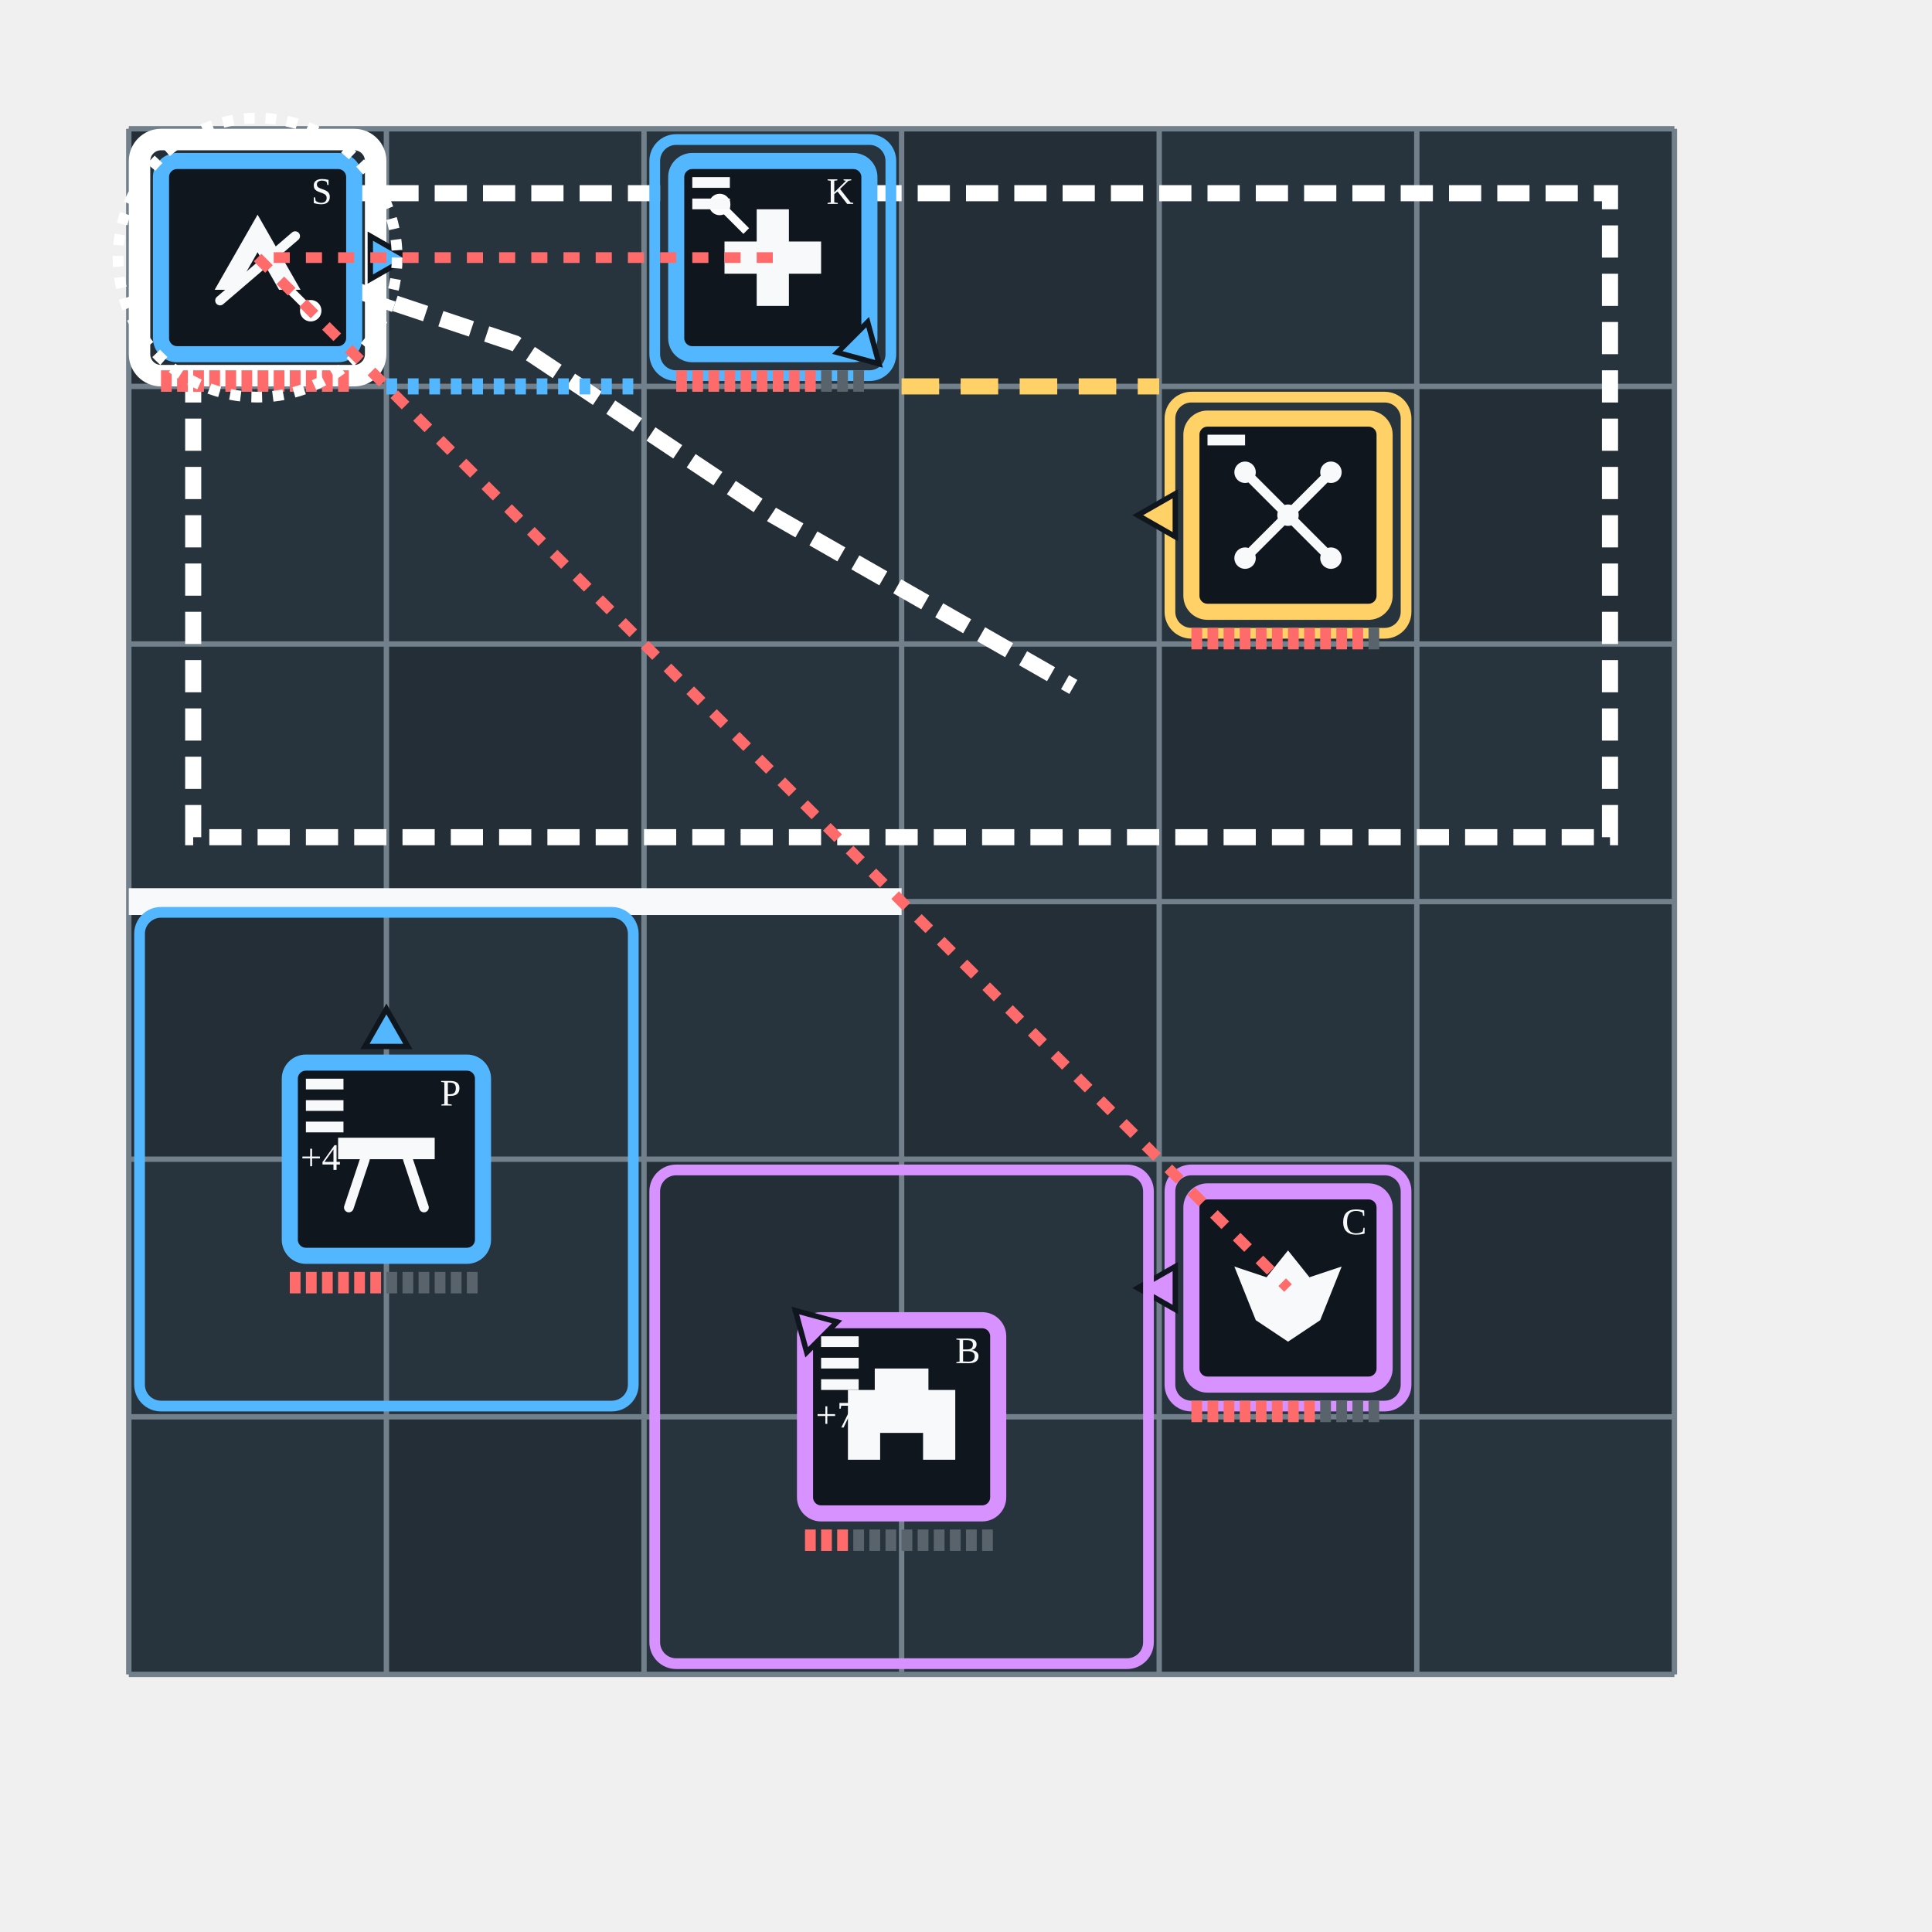
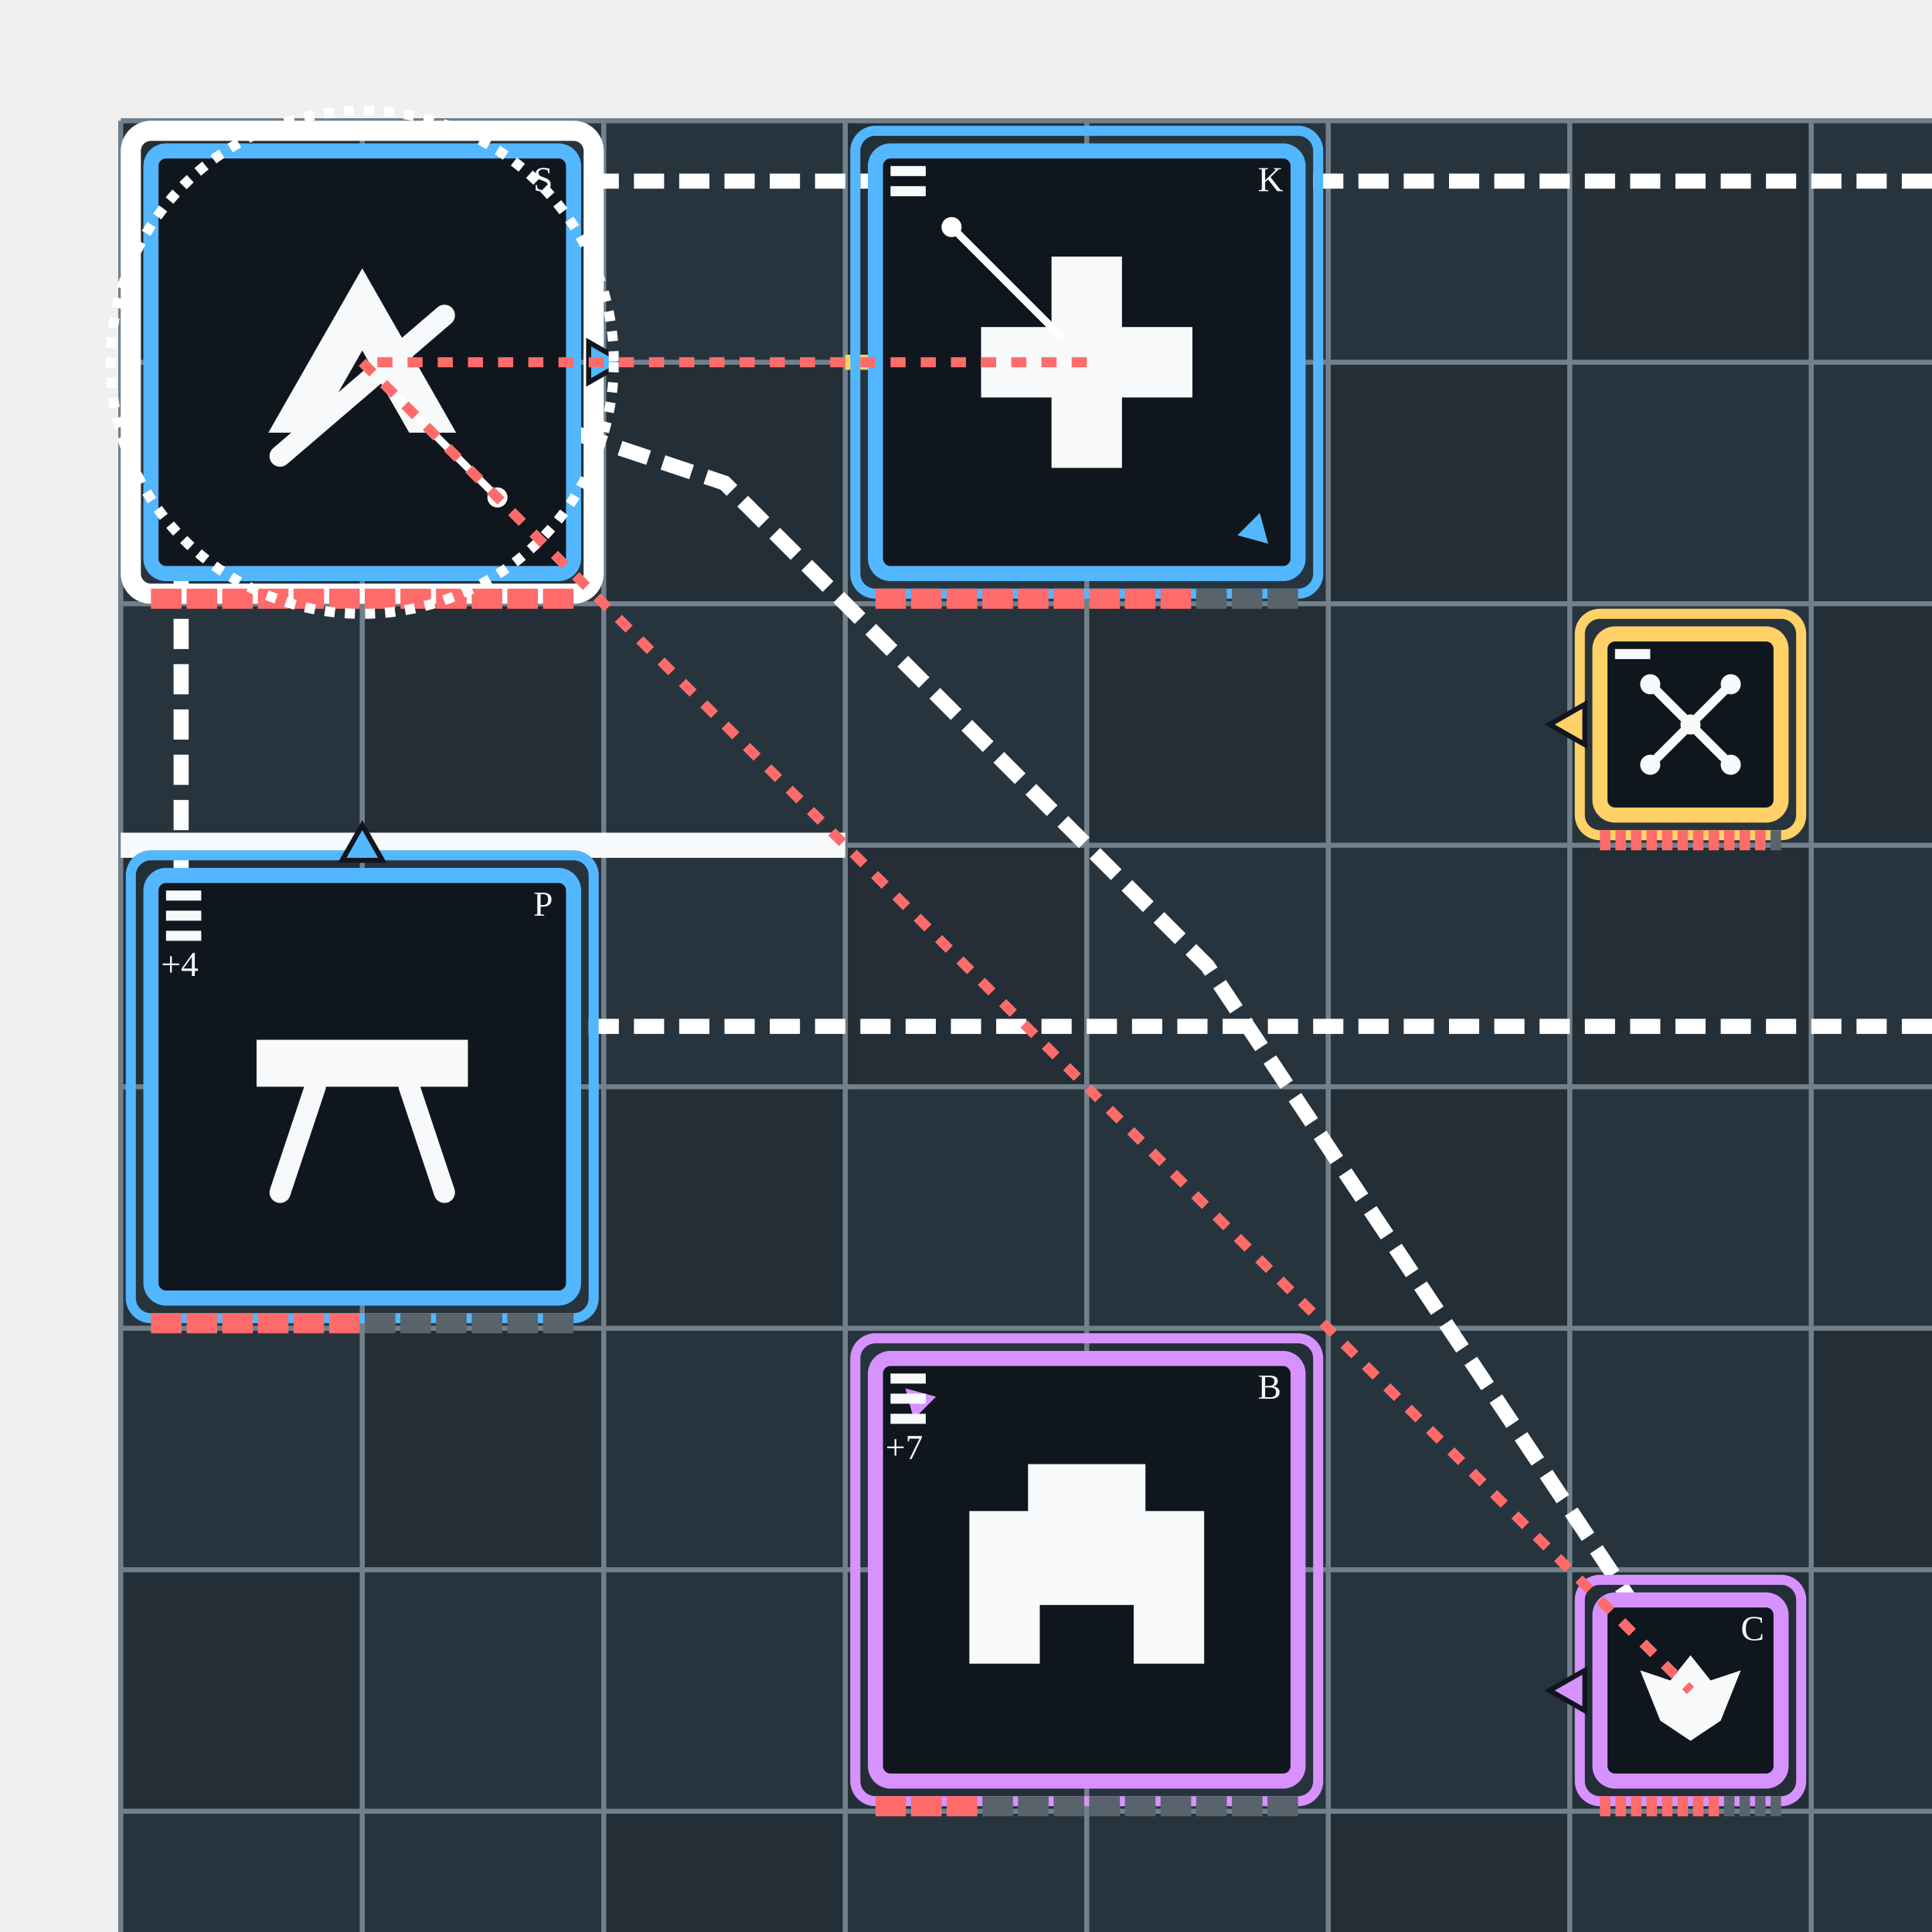
- <svg xmlns="http://www.w3.org/2000/svg" class="battlefield-svg" role="application" aria-label="Simulation sandbox battlefield at exact tick 24, 6 visible units; selected unit 1" viewBox="0 0 360 360" width="768" height="768" data-review-palette="accessible-default" style="background:#0b100f">
+ <svg xmlns="http://www.w3.org/2000/svg" class="battlefield-svg" role="application" aria-label="Simulation sandbox battlefield at exact tick 24, 6 visible units; selected unit 1" viewBox="0 0 384 384" width="768" height="768" data-review-palette="accessible-default" style="background:#0b100f">
  <g transform="translate(24 24) scale(1)">
-     <rect data-layer="terrain" x="0" y="0" width="288" height="288" fill="#28343d" />
+     <rect data-layer="terrain" x="0" y="0" width="384" height="384" fill="#28343d" />
    <rect data-terrain="rough" x="0" y="0" width="48" height="48" fill="#10161d" opacity="0.22" />
    <rect data-terrain="rough" x="144" y="0" width="48" height="48" fill="#10161d" opacity="0.22" />
+     <rect data-terrain="rough" x="288" y="0" width="48" height="48" fill="#10161d" opacity="0.22" />
    <rect data-terrain="rough" x="96" y="48" width="48" height="48" fill="#10161d" opacity="0.22" />
    <rect data-terrain="rough" x="240" y="48" width="48" height="48" fill="#10161d" opacity="0.22" />
    <rect data-terrain="rough" x="48" y="96" width="48" height="48" fill="#10161d" opacity="0.22" />
    <rect data-terrain="rough" x="192" y="96" width="48" height="48" fill="#10161d" opacity="0.22" />
+     <rect data-terrain="rough" x="336" y="96" width="48" height="48" fill="#10161d" opacity="0.22" />
    <rect data-terrain="rough" x="0" y="144" width="48" height="48" fill="#10161d" opacity="0.22" />
    <rect data-terrain="rough" x="144" y="144" width="48" height="48" fill="#10161d" opacity="0.22" />
+     <rect data-terrain="rough" x="288" y="144" width="48" height="48" fill="#10161d" opacity="0.22" />
    <rect data-terrain="rough" x="96" y="192" width="48" height="48" fill="#10161d" opacity="0.22" />
    <rect data-terrain="rough" x="240" y="192" width="48" height="48" fill="#10161d" opacity="0.22" />
    <rect data-terrain="rough" x="48" y="240" width="48" height="48" fill="#10161d" opacity="0.22" />
    <rect data-terrain="rough" x="192" y="240" width="48" height="48" fill="#10161d" opacity="0.22" />
+     <rect data-terrain="rough" x="336" y="240" width="48" height="48" fill="#10161d" opacity="0.22" />
+     <rect data-terrain="rough" x="0" y="288" width="48" height="48" fill="#10161d" opacity="0.22" />
+     <rect data-terrain="rough" x="144" y="288" width="48" height="48" fill="#10161d" opacity="0.22" />
+     <rect data-terrain="rough" x="288" y="288" width="48" height="48" fill="#10161d" opacity="0.22" />
+     <rect data-terrain="rough" x="96" y="336" width="48" height="48" fill="#10161d" opacity="0.22" />
+     <rect data-terrain="rough" x="240" y="336" width="48" height="48" fill="#10161d" opacity="0.22" />
    <g data-layer="grid">
-       <line x1="0" y1="0" x2="0" y2="288" stroke="#71808b" stroke-width="1" />
-       <line x1="48" y1="0" x2="48" y2="288" stroke="#71808b" stroke-width="1" />
-       <line x1="96" y1="0" x2="96" y2="288" stroke="#71808b" stroke-width="1" />
-       <line x1="144" y1="0" x2="144" y2="288" stroke="#71808b" stroke-width="1" />
-       <line x1="192" y1="0" x2="192" y2="288" stroke="#71808b" stroke-width="1" />
-       <line x1="240" y1="0" x2="240" y2="288" stroke="#71808b" stroke-width="1" />
-       <line x1="288" y1="0" x2="288" y2="288" stroke="#71808b" stroke-width="1" />
-       <line x1="0" y1="0" x2="288" y2="0" stroke="#71808b" stroke-width="1" />
-       <line x1="0" y1="48" x2="288" y2="48" stroke="#71808b" stroke-width="1" />
-       <line x1="0" y1="96" x2="288" y2="96" stroke="#71808b" stroke-width="1" />
-       <line x1="0" y1="144" x2="288" y2="144" stroke="#71808b" stroke-width="1" />
-       <line x1="0" y1="192" x2="288" y2="192" stroke="#71808b" stroke-width="1" />
-       <line x1="0" y1="240" x2="288" y2="240" stroke="#71808b" stroke-width="1" />
-       <line x1="0" y1="288" x2="288" y2="288" stroke="#71808b" stroke-width="1" />
+       <line x1="0" y1="0" x2="0" y2="384" stroke="#71808b" stroke-width="1" />
+       <line x1="48" y1="0" x2="48" y2="384" stroke="#71808b" stroke-width="1" />
+       <line x1="96" y1="0" x2="96" y2="384" stroke="#71808b" stroke-width="1" />
+       <line x1="144" y1="0" x2="144" y2="384" stroke="#71808b" stroke-width="1" />
+       <line x1="192" y1="0" x2="192" y2="384" stroke="#71808b" stroke-width="1" />
+       <line x1="240" y1="0" x2="240" y2="384" stroke="#71808b" stroke-width="1" />
+       <line x1="288" y1="0" x2="288" y2="384" stroke="#71808b" stroke-width="1" />
+       <line x1="336" y1="0" x2="336" y2="384" stroke="#71808b" stroke-width="1" />
+       <line x1="384" y1="0" x2="384" y2="384" stroke="#71808b" stroke-width="1" />
+       <line x1="0" y1="0" x2="384" y2="0" stroke="#71808b" stroke-width="1" />
+       <line x1="0" y1="48" x2="384" y2="48" stroke="#71808b" stroke-width="1" />
+       <line x1="0" y1="96" x2="384" y2="96" stroke="#71808b" stroke-width="1" />
+       <line x1="0" y1="144" x2="384" y2="144" stroke="#71808b" stroke-width="1" />
+       <line x1="0" y1="192" x2="384" y2="192" stroke="#71808b" stroke-width="1" />
+       <line x1="0" y1="240" x2="384" y2="240" stroke="#71808b" stroke-width="1" />
+       <line x1="0" y1="288" x2="384" y2="288" stroke="#71808b" stroke-width="1" />
+       <line x1="0" y1="336" x2="384" y2="336" stroke="#71808b" stroke-width="1" />
+       <line x1="0" y1="384" x2="384" y2="384" stroke="#71808b" stroke-width="1" />
    </g>
    <g data-layer="overlays">
-       <polyline data-overlay-id="selected-los-1" data-overlay-kind="line-of-sight" data-overlay-disposition="exact" data-path-segments="3" points="24,24 72,40 120,72 176,104" fill="none" stroke="#ffffff" stroke-width="3" stroke-dasharray="6,3" />
-       <polyline data-overlay-id="whole-command-1" data-overlay-kind="command" data-overlay-disposition="exact" data-path-segments="4" points="12,12 276,12 276,132 12,132 12,12" fill="none" stroke="#ffffff" stroke-width="3" stroke-dasharray="6,3" />
+       <polyline data-overlay-id="selected-los-1" data-overlay-kind="line-of-sight" data-overlay-disposition="exact" data-path-segments="3" points="48,48 120,72 216,168 312,312" fill="none" stroke="#ffffff" stroke-width="3" stroke-dasharray="6,3" />
+       <polyline data-overlay-id="whole-command-1" data-overlay-kind="command" data-overlay-disposition="exact" data-path-segments="4" points="12,12 372,12 372,180 12,180 12,12" fill="none" stroke="#ffffff" stroke-width="3" stroke-dasharray="6,3" />
    </g>
    <g data-layer="edges">
      <line data-edge-kind="wall" data-edge-state="solid" x1="0" y1="144" x2="144" y2="144" stroke="#f7f9fa" stroke-width="5" stroke-dasharray="none" />
      <line data-edge-kind="door" data-edge-state="open" x1="144" y1="48" x2="192" y2="48" stroke="#ffd166" stroke-width="3" stroke-dasharray="7 4" />
      <line data-edge-kind="window" data-edge-state="intact" x1="48" y1="48" x2="96" y2="48" stroke="#53b7ff" stroke-width="3" stroke-dasharray="2 2" />
    </g>
    <g data-layer="units">
      <g data-unit-id="1" data-health-segments="12" data-semantic-zoom="Detailed" tabindex="0" role="button" aria-label="Blue rifleman Bravo 6, cell A1, elevation 0, 100 health, facing east">
-         <rect data-authoritative-footprint="true" x="2" y="2" width="44" height="44" rx="4" fill="none" stroke="#ffffff" stroke-width="4" stroke-dasharray="none" />
-         <rect x="6" y="6" width="36" height="36" rx="3" fill="#10161d" stroke="#53b7ff" stroke-width="3" stroke-dasharray="none" />
-         <g transform="translate(12 12)" data-class-id="rifleman">
+         <rect data-authoritative-footprint="true" x="2" y="2" width="92" height="92" rx="4" fill="none" stroke="#ffffff" stroke-width="4" stroke-dasharray="none" />
+         <rect data-unit-symbol="true" x="6" y="6" width="84" height="84" rx="3" fill="#10161d" stroke="#53b7ff" stroke-width="3" stroke-dasharray="none" />
+         <g transform="translate(48 48) scale(2.333333) translate(-12 -12)" data-class-id="rifleman">
          <path d="M4 18 L12 4 L20 18 L16 18 L12 11 L8 18 Z" fill="#f7f9fa" />
          <path d="M5 20 L19 8" fill="none" stroke="#f7f9fa" stroke-width="1.8" stroke-linecap="round" stroke-linejoin="round" />
        </g>
-         <rect data-health-position="0" x="6" y="45" width="2" height="4" fill="#ff6b6b" />
-         <rect data-health-position="1" x="9" y="45" width="2" height="4" fill="#ff6b6b" />
-         <rect data-health-position="2" x="12" y="45" width="2" height="4" fill="#ff6b6b" />
-         <rect data-health-position="3" x="15" y="45" width="2" height="4" fill="#ff6b6b" />
-         <rect data-health-position="4" x="18" y="45" width="2" height="4" fill="#ff6b6b" />
-         <rect data-health-position="5" x="21" y="45" width="2" height="4" fill="#ff6b6b" />
-         <rect data-health-position="6" x="24" y="45" width="2" height="4" fill="#ff6b6b" />
-         <rect data-health-position="7" x="27" y="45" width="2" height="4" fill="#ff6b6b" />
-         <rect data-health-position="8" x="30" y="45" width="2" height="4" fill="#ff6b6b" />
-         <rect data-health-position="9" x="33" y="45" width="2" height="4" fill="#ff6b6b" />
-         <rect data-health-position="10" x="36" y="45" width="2" height="4" fill="#ff6b6b" />
-         <rect data-health-position="11" x="39" y="45" width="2" height="4" fill="#ff6b6b" />
-         <polygon data-facing-wedge="body" points="45,28 52,24 45,20" fill="#53b7ff" stroke="#10161d" stroke-width="1" />
+         <rect data-health-position="0" x="6" y="93" width="6.083" height="4" fill="#ff6b6b" />
+         <rect data-health-position="1" x="13.083" y="93" width="6.083" height="4" fill="#ff6b6b" />
+         <rect data-health-position="2" x="20.167" y="93" width="6.083" height="4" fill="#ff6b6b" />
+         <rect data-health-position="3" x="27.25" y="93" width="6.083" height="4" fill="#ff6b6b" />
+         <rect data-health-position="4" x="34.333" y="93" width="6.083" height="4" fill="#ff6b6b" />
+         <rect data-health-position="5" x="41.417" y="93" width="6.083" height="4" fill="#ff6b6b" />
+         <rect data-health-position="6" x="48.5" y="93" width="6.083" height="4" fill="#ff6b6b" />
+         <rect data-health-position="7" x="55.583" y="93" width="6.083" height="4" fill="#ff6b6b" />
+         <rect data-health-position="8" x="62.667" y="93" width="6.083" height="4" fill="#ff6b6b" />
+         <rect data-health-position="9" x="69.75" y="93" width="6.083" height="4" fill="#ff6b6b" />
+         <rect data-health-position="10" x="76.833" y="93" width="6.083" height="4" fill="#ff6b6b" />
+         <rect data-health-position="11" x="83.917" y="93" width="6.083" height="4" fill="#ff6b6b" />
+         <polygon data-facing-wedge="body" points="93,52 100,48 93,44" fill="#53b7ff" stroke="#10161d" stroke-width="1" />
        <g data-secondary-heading="weapon" aria-label="weapon heading">
-           <line x1="28.95" y1="28.95" x2="33.899" y2="33.899" stroke="#ffffff" stroke-width="1.5" />
-           <circle cx="33.899" cy="33.899" r="2" fill="#ffffff" />
-         </g>
-         <text data-stance-mark="true" x="34" y="14" fill="#f7f9fa" font-size="7">S</text>
-         <circle data-focus-ring="true" cx="24" cy="24" r="26" fill="none" stroke="#ffffff" stroke-width="2" stroke-dasharray="2,2" />
-       </g>
-       <g data-unit-id="2" data-health-segments="9" data-semantic-zoom="Detailed" tabindex="-1" role="button" aria-label="Blue medic Mercy, cell C1, elevation 2, 75 health, facing south-east">
-         <rect data-authoritative-footprint="true" x="98" y="2" width="44" height="44" rx="4" fill="none" stroke="#53b7ff" stroke-width="2" stroke-dasharray="none" />
-         <rect x="102" y="6" width="36" height="36" rx="3" fill="#10161d" stroke="#53b7ff" stroke-width="3" stroke-dasharray="none" />
-         <g transform="translate(108 12)" data-class-id="medic">
+           <line x1="52.95" y1="52.95" x2="74.87" y2="74.87" stroke="#ffffff" stroke-width="1.5" />
+           <circle cx="74.87" cy="74.87" r="2" fill="#ffffff" />
+         </g>
+         <text data-stance-mark="true" x="82" y="14" fill="#f7f9fa" font-size="7">S</text>
+         <circle data-focus-ring="true" cx="48" cy="48" r="50" fill="none" stroke="#ffffff" stroke-width="2" stroke-dasharray="2,2" />
+       </g>
+       <g data-unit-id="2" data-health-segments="9" data-semantic-zoom="Detailed" tabindex="-1" role="button" aria-label="Blue medic Mercy, cell D1, elevation 2, 75 health, facing south-east">
+         <rect data-authoritative-footprint="true" x="146" y="2" width="92" height="92" rx="4" fill="none" stroke="#53b7ff" stroke-width="2" stroke-dasharray="none" />
+         <rect data-unit-symbol="true" x="150" y="6" width="84" height="84" rx="3" fill="#10161d" stroke="#53b7ff" stroke-width="3" stroke-dasharray="none" />
+         <g transform="translate(192 48) scale(2.333333) translate(-12 -12)" data-class-id="medic">
          <path d="M9 3 H15 V9 H21 V15 H15 V21 H9 V15 H3 V9 H9 Z" fill="#f7f9fa" />
        </g>
-         <rect data-health-position="0" x="102" y="45" width="2" height="4" fill="#ff6b6b" />
-         <rect data-health-position="1" x="105" y="45" width="2" height="4" fill="#ff6b6b" />
-         <rect data-health-position="2" x="108" y="45" width="2" height="4" fill="#ff6b6b" />
-         <rect data-health-position="3" x="111" y="45" width="2" height="4" fill="#ff6b6b" />
-         <rect data-health-position="4" x="114" y="45" width="2" height="4" fill="#ff6b6b" />
-         <rect data-health-position="5" x="117" y="45" width="2" height="4" fill="#ff6b6b" />
-         <rect data-health-position="6" x="120" y="45" width="2" height="4" fill="#ff6b6b" />
-         <rect data-health-position="7" x="123" y="45" width="2" height="4" fill="#ff6b6b" />
-         <rect data-health-position="8" x="126" y="45" width="2" height="4" fill="#ff6b6b" />
-         <rect data-health-position="9" x="129" y="45" width="2" height="4" fill="#59636b" />
-         <rect data-health-position="10" x="132" y="45" width="2" height="4" fill="#59636b" />
-         <rect data-health-position="11" x="135" y="45" width="2" height="4" fill="#59636b" />
-         <polygon data-facing-wedge="body" points="132.021,41.678 139.799,43.799 137.678,36.021" fill="#53b7ff" stroke="#10161d" stroke-width="1" />
+         <rect data-health-position="0" x="150" y="93" width="6.083" height="4" fill="#ff6b6b" />
+         <rect data-health-position="1" x="157.083" y="93" width="6.083" height="4" fill="#ff6b6b" />
+         <rect data-health-position="2" x="164.167" y="93" width="6.083" height="4" fill="#ff6b6b" />
+         <rect data-health-position="3" x="171.25" y="93" width="6.083" height="4" fill="#ff6b6b" />
+         <rect data-health-position="4" x="178.333" y="93" width="6.083" height="4" fill="#ff6b6b" />
+         <rect data-health-position="5" x="185.417" y="93" width="6.083" height="4" fill="#ff6b6b" />
+         <rect data-health-position="6" x="192.5" y="93" width="6.083" height="4" fill="#ff6b6b" />
+         <rect data-health-position="7" x="199.583" y="93" width="6.083" height="4" fill="#ff6b6b" />
+         <rect data-health-position="8" x="206.667" y="93" width="6.083" height="4" fill="#ff6b6b" />
+         <rect data-health-position="9" x="213.75" y="93" width="6.083" height="4" fill="#59636b" />
+         <rect data-health-position="10" x="220.833" y="93" width="6.083" height="4" fill="#59636b" />
+         <rect data-health-position="11" x="227.917" y="93" width="6.083" height="4" fill="#59636b" />
+         <polygon data-facing-wedge="body" points="220.991,82.648 228.77,84.77 226.648,76.991" fill="#53b7ff" stroke="#10161d" stroke-width="1" />
        <g data-secondary-heading="sensor" aria-label="sensor heading">
-           <line x1="115.05" y1="19.05" x2="110.101" y2="14.101" stroke="#ffffff" stroke-width="1.5" />
-           <circle cx="110.101" cy="14.101" r="2" fill="#ffffff" />
-         </g>
-         <line data-elevation-bar="1" x1="105" y1="10" x2="112" y2="10" stroke="#f7f9fa" stroke-width="2" />
-         <line data-elevation-bar="2" x1="105" y1="14" x2="112" y2="14" stroke="#f7f9fa" stroke-width="2" />
-         <text data-stance-mark="true" x="130" y="14" fill="#f7f9fa" font-size="7">K</text>
+           <line x1="187.05" y1="43.05" x2="165.13" y2="21.13" stroke="#ffffff" stroke-width="1.5" />
+           <circle cx="165.13" cy="21.13" r="2" fill="#ffffff" />
+         </g>
+         <line data-elevation-bar="1" x1="153" y1="10" x2="160" y2="10" stroke="#f7f9fa" stroke-width="2" />
+         <line data-elevation-bar="2" x1="153" y1="14" x2="160" y2="14" stroke="#f7f9fa" stroke-width="2" />
+         <text data-stance-mark="true" x="226" y="14" fill="#f7f9fa" font-size="7">K</text>
      </g>
      <g data-unit-id="3" data-health-segments="6" data-semantic-zoom="Detailed" tabindex="-1" role="button" aria-label="Blue gunner Anvil, cell A4, elevation 4, 50 health, facing north">
        <rect data-authoritative-footprint="true" x="2" y="146" width="92" height="92" rx="4" fill="none" stroke="#53b7ff" stroke-width="2" stroke-dasharray="none" />
-         <rect x="30" y="174" width="36" height="36" rx="3" fill="#10161d" stroke="#53b7ff" stroke-width="3" stroke-dasharray="none" />
-         <g transform="translate(36 180)" data-class-id="gunner">
+         <rect data-unit-symbol="true" x="6" y="150" width="84" height="84" rx="3" fill="#10161d" stroke="#53b7ff" stroke-width="3" stroke-dasharray="none" />
+         <g transform="translate(48 192) scale(2.333333) translate(-12 -12)" data-class-id="gunner">
          <path d="M3 8 H21 V12 H3 Z" fill="#f7f9fa" />
          <path d="M8 12 L5 21 M16 12 L19 21" fill="none" stroke="#f7f9fa" stroke-width="1.8" stroke-linecap="round" stroke-linejoin="round" />
        </g>
-         <rect data-health-position="0" x="30" y="213" width="2" height="4" fill="#ff6b6b" />
-         <rect data-health-position="1" x="33" y="213" width="2" height="4" fill="#ff6b6b" />
-         <rect data-health-position="2" x="36" y="213" width="2" height="4" fill="#ff6b6b" />
-         <rect data-health-position="3" x="39" y="213" width="2" height="4" fill="#ff6b6b" />
-         <rect data-health-position="4" x="42" y="213" width="2" height="4" fill="#ff6b6b" />
-         <rect data-health-position="5" x="45" y="213" width="2" height="4" fill="#ff6b6b" />
-         <rect data-health-position="6" x="48" y="213" width="2" height="4" fill="#59636b" />
-         <rect data-health-position="7" x="51" y="213" width="2" height="4" fill="#59636b" />
-         <rect data-health-position="8" x="54" y="213" width="2" height="4" fill="#59636b" />
-         <rect data-health-position="9" x="57" y="213" width="2" height="4" fill="#59636b" />
-         <rect data-health-position="10" x="60" y="213" width="2" height="4" fill="#59636b" />
-         <rect data-health-position="11" x="63" y="213" width="2" height="4" fill="#59636b" />
-         <polygon data-facing-wedge="body" points="52,171 48,164 44,171" fill="#53b7ff" stroke="#10161d" stroke-width="1" />
-         <line data-elevation-bar="1" x1="33" y1="178" x2="40" y2="178" stroke="#f7f9fa" stroke-width="2" />
-         <line data-elevation-bar="2" x1="33" y1="182" x2="40" y2="182" stroke="#f7f9fa" stroke-width="2" />
-         <line data-elevation-bar="3" x1="33" y1="186" x2="40" y2="186" stroke="#f7f9fa" stroke-width="2" />
-         <text data-elevation-label="true" x="32" y="194" fill="#f7f9fa" font-size="7">+4</text>
-         <text data-stance-mark="true" x="58" y="182" fill="#f7f9fa" font-size="7">P</text>
-       </g>
-       <g data-unit-id="4" data-health-segments="11" data-semantic-zoom="Detailed" tabindex="-1" role="button" aria-label="Neutral observation drone Kite, cell E2, elevation 1, 92 health, facing west">
-         <rect data-authoritative-footprint="true" x="194" y="50" width="44" height="44" rx="4" fill="none" stroke="#ffd166" stroke-width="2" stroke-dasharray="none" />
-         <rect x="198" y="54" width="36" height="36" rx="3" fill="#10161d" stroke="#ffd166" stroke-width="3" stroke-dasharray="none" />
-         <g transform="translate(204 60)" data-class-id="observation-drone">
+         <rect data-health-position="0" x="6" y="237" width="6.083" height="4" fill="#ff6b6b" />
+         <rect data-health-position="1" x="13.083" y="237" width="6.083" height="4" fill="#ff6b6b" />
+         <rect data-health-position="2" x="20.167" y="237" width="6.083" height="4" fill="#ff6b6b" />
+         <rect data-health-position="3" x="27.25" y="237" width="6.083" height="4" fill="#ff6b6b" />
+         <rect data-health-position="4" x="34.333" y="237" width="6.083" height="4" fill="#ff6b6b" />
+         <rect data-health-position="5" x="41.417" y="237" width="6.083" height="4" fill="#ff6b6b" />
+         <rect data-health-position="6" x="48.5" y="237" width="6.083" height="4" fill="#59636b" />
+         <rect data-health-position="7" x="55.583" y="237" width="6.083" height="4" fill="#59636b" />
+         <rect data-health-position="8" x="62.667" y="237" width="6.083" height="4" fill="#59636b" />
+         <rect data-health-position="9" x="69.75" y="237" width="6.083" height="4" fill="#59636b" />
+         <rect data-health-position="10" x="76.833" y="237" width="6.083" height="4" fill="#59636b" />
+         <rect data-health-position="11" x="83.917" y="237" width="6.083" height="4" fill="#59636b" />
+         <polygon data-facing-wedge="body" points="52,147 48,140 44,147" fill="#53b7ff" stroke="#10161d" stroke-width="1" />
+         <line data-elevation-bar="1" x1="9" y1="154" x2="16" y2="154" stroke="#f7f9fa" stroke-width="2" />
+         <line data-elevation-bar="2" x1="9" y1="158" x2="16" y2="158" stroke="#f7f9fa" stroke-width="2" />
+         <line data-elevation-bar="3" x1="9" y1="162" x2="16" y2="162" stroke="#f7f9fa" stroke-width="2" />
+         <text data-elevation-label="true" x="8" y="170" fill="#f7f9fa" font-size="7">+4</text>
+         <text data-stance-mark="true" x="82" y="158" fill="#f7f9fa" font-size="7">P</text>
+       </g>
+       <g data-unit-id="4" data-health-segments="11" data-semantic-zoom="Detailed" tabindex="-1" role="button" aria-label="Neutral observation drone Kite, cell G3, elevation 1, 92 health, facing west">
+         <rect data-authoritative-footprint="true" x="290" y="98" width="44" height="44" rx="4" fill="none" stroke="#ffd166" stroke-width="2" stroke-dasharray="none" />
+         <rect data-unit-symbol="true" x="294" y="102" width="36" height="36" rx="3" fill="#10161d" stroke="#ffd166" stroke-width="3" stroke-dasharray="none" />
+         <g transform="translate(312 120) scale(1) translate(-12 -12)" data-class-id="observation-drone">
          <path d="M12 12 L4 4 M12 12 L20 4 M12 12 L4 20 M12 12 L20 20" fill="none" stroke="#f7f9fa" stroke-width="1.8" stroke-linecap="round" stroke-linejoin="round" />
          <circle cx="4" cy="4" r="2" fill="#f7f9fa" />
          <circle cx="20" cy="4" r="2" fill="#f7f9fa" />
          <circle cx="4" cy="20" r="2" fill="#f7f9fa" />
          <circle cx="20" cy="20" r="2" fill="#f7f9fa" />
          <circle cx="12" cy="12" r="2" fill="#f7f9fa" />
        </g>
-         <rect data-health-position="0" x="198" y="93" width="2" height="4" fill="#ff6b6b" />
-         <rect data-health-position="1" x="201" y="93" width="2" height="4" fill="#ff6b6b" />
-         <rect data-health-position="2" x="204" y="93" width="2" height="4" fill="#ff6b6b" />
-         <rect data-health-position="3" x="207" y="93" width="2" height="4" fill="#ff6b6b" />
-         <rect data-health-position="4" x="210" y="93" width="2" height="4" fill="#ff6b6b" />
-         <rect data-health-position="5" x="213" y="93" width="2" height="4" fill="#ff6b6b" />
-         <rect data-health-position="6" x="216" y="93" width="2" height="4" fill="#ff6b6b" />
-         <rect data-health-position="7" x="219" y="93" width="2" height="4" fill="#ff6b6b" />
-         <rect data-health-position="8" x="222" y="93" width="2" height="4" fill="#ff6b6b" />
-         <rect data-health-position="9" x="225" y="93" width="2" height="4" fill="#ff6b6b" />
-         <rect data-health-position="10" x="228" y="93" width="2" height="4" fill="#ff6b6b" />
-         <rect data-health-position="11" x="231" y="93" width="2" height="4" fill="#59636b" />
-         <polygon data-facing-wedge="body" points="195,68 188,72 195,76" fill="#ffd166" stroke="#10161d" stroke-width="1" />
-         <line data-elevation-bar="1" x1="201" y1="58" x2="208" y2="58" stroke="#f7f9fa" stroke-width="2" />
-       </g>
-       <g data-unit-id="5" data-health-segments="8" data-semantic-zoom="Detailed" tabindex="-1" role="button" aria-label="Arcane goblin Needle, cell E5, elevation 0, 67 health, facing west">
-         <rect data-authoritative-footprint="true" x="194" y="194" width="44" height="44" rx="4" fill="none" stroke="#d792ff" stroke-width="2" stroke-dasharray="none" />
-         <rect x="198" y="198" width="36" height="36" rx="3" fill="#10161d" stroke="#d792ff" stroke-width="3" stroke-dasharray="none" />
-         <g transform="translate(204 204)" data-class-id="goblin">
+         <rect data-health-position="0" x="294" y="141" width="2.083" height="4" fill="#ff6b6b" />
+         <rect data-health-position="1" x="297.083" y="141" width="2.083" height="4" fill="#ff6b6b" />
+         <rect data-health-position="2" x="300.167" y="141" width="2.083" height="4" fill="#ff6b6b" />
+         <rect data-health-position="3" x="303.25" y="141" width="2.083" height="4" fill="#ff6b6b" />
+         <rect data-health-position="4" x="306.333" y="141" width="2.083" height="4" fill="#ff6b6b" />
+         <rect data-health-position="5" x="309.417" y="141" width="2.083" height="4" fill="#ff6b6b" />
+         <rect data-health-position="6" x="312.5" y="141" width="2.083" height="4" fill="#ff6b6b" />
+         <rect data-health-position="7" x="315.583" y="141" width="2.083" height="4" fill="#ff6b6b" />
+         <rect data-health-position="8" x="318.667" y="141" width="2.083" height="4" fill="#ff6b6b" />
+         <rect data-health-position="9" x="321.75" y="141" width="2.083" height="4" fill="#ff6b6b" />
+         <rect data-health-position="10" x="324.833" y="141" width="2.083" height="4" fill="#ff6b6b" />
+         <rect data-health-position="11" x="327.917" y="141" width="2.083" height="4" fill="#59636b" />
+         <polygon data-facing-wedge="body" points="291,116 284,120 291,124" fill="#ffd166" stroke="#10161d" stroke-width="1" />
+         <line data-elevation-bar="1" x1="297" y1="106" x2="304" y2="106" stroke="#f7f9fa" stroke-width="2" />
+       </g>
+       <g data-unit-id="5" data-health-segments="8" data-semantic-zoom="Detailed" tabindex="-1" role="button" aria-label="Arcane goblin Needle, cell G7, elevation 0, 67 health, facing west">
+         <rect data-authoritative-footprint="true" x="290" y="290" width="44" height="44" rx="4" fill="none" stroke="#d792ff" stroke-width="2" stroke-dasharray="none" />
+         <rect data-unit-symbol="true" x="294" y="294" width="36" height="36" rx="3" fill="#10161d" stroke="#d792ff" stroke-width="3" stroke-dasharray="none" />
+         <g transform="translate(312 312) scale(1) translate(-12 -12)" data-class-id="goblin">
          <path d="M2 8 L8 10 L12 5 L16 10 L22 8 L18 18 L12 22 L6 18 Z" fill="#f7f9fa" />
        </g>
-         <rect data-health-position="0" x="198" y="237" width="2" height="4" fill="#ff6b6b" />
-         <rect data-health-position="1" x="201" y="237" width="2" height="4" fill="#ff6b6b" />
-         <rect data-health-position="2" x="204" y="237" width="2" height="4" fill="#ff6b6b" />
-         <rect data-health-position="3" x="207" y="237" width="2" height="4" fill="#ff6b6b" />
-         <rect data-health-position="4" x="210" y="237" width="2" height="4" fill="#ff6b6b" />
-         <rect data-health-position="5" x="213" y="237" width="2" height="4" fill="#ff6b6b" />
-         <rect data-health-position="6" x="216" y="237" width="2" height="4" fill="#ff6b6b" />
-         <rect data-health-position="7" x="219" y="237" width="2" height="4" fill="#ff6b6b" />
-         <rect data-health-position="8" x="222" y="237" width="2" height="4" fill="#59636b" />
-         <rect data-health-position="9" x="225" y="237" width="2" height="4" fill="#59636b" />
-         <rect data-health-position="10" x="228" y="237" width="2" height="4" fill="#59636b" />
-         <rect data-health-position="11" x="231" y="237" width="2" height="4" fill="#59636b" />
-         <polygon data-facing-wedge="body" points="195,212 188,216 195,220" fill="#d792ff" stroke="#10161d" stroke-width="1" />
-         <text data-stance-mark="true" x="226" y="206" fill="#f7f9fa" font-size="7">C</text>
-       </g>
-       <g data-unit-id="6" data-health-segments="3" data-semantic-zoom="Detailed" tabindex="-1" role="button" aria-label="Arcane troll Stone, cell C5, elevation 7, 25 health, facing north-west">
-         <rect data-authoritative-footprint="true" x="98" y="194" width="92" height="92" rx="4" fill="none" stroke="#d792ff" stroke-width="2" stroke-dasharray="none" />
-         <rect x="126" y="222" width="36" height="36" rx="3" fill="#10161d" stroke="#d792ff" stroke-width="3" stroke-dasharray="none" />
-         <g transform="translate(132 228)" data-class-id="troll">
+         <rect data-health-position="0" x="294" y="333" width="2.083" height="4" fill="#ff6b6b" />
+         <rect data-health-position="1" x="297.083" y="333" width="2.083" height="4" fill="#ff6b6b" />
+         <rect data-health-position="2" x="300.167" y="333" width="2.083" height="4" fill="#ff6b6b" />
+         <rect data-health-position="3" x="303.25" y="333" width="2.083" height="4" fill="#ff6b6b" />
+         <rect data-health-position="4" x="306.333" y="333" width="2.083" height="4" fill="#ff6b6b" />
+         <rect data-health-position="5" x="309.417" y="333" width="2.083" height="4" fill="#ff6b6b" />
+         <rect data-health-position="6" x="312.5" y="333" width="2.083" height="4" fill="#ff6b6b" />
+         <rect data-health-position="7" x="315.583" y="333" width="2.083" height="4" fill="#ff6b6b" />
+         <rect data-health-position="8" x="318.667" y="333" width="2.083" height="4" fill="#59636b" />
+         <rect data-health-position="9" x="321.75" y="333" width="2.083" height="4" fill="#59636b" />
+         <rect data-health-position="10" x="324.833" y="333" width="2.083" height="4" fill="#59636b" />
+         <rect data-health-position="11" x="327.917" y="333" width="2.083" height="4" fill="#59636b" />
+         <polygon data-facing-wedge="body" points="291,308 284,312 291,316" fill="#d792ff" stroke="#10161d" stroke-width="1" />
+         <text data-stance-mark="true" x="322" y="302" fill="#f7f9fa" font-size="7">C</text>
+       </g>
+       <g data-unit-id="6" data-health-segments="3" data-semantic-zoom="Detailed" tabindex="-1" role="button" aria-label="Arcane troll Stone, cell D6, elevation 7, 25 health, facing north-west">
+         <rect data-authoritative-footprint="true" x="146" y="242" width="92" height="92" rx="4" fill="none" stroke="#d792ff" stroke-width="2" stroke-dasharray="none" />
+         <rect data-unit-symbol="true" x="150" y="246" width="84" height="84" rx="3" fill="#10161d" stroke="#d792ff" stroke-width="3" stroke-dasharray="none" />
+         <g transform="translate(192 288) scale(2.333333) translate(-12 -12)" data-class-id="troll">
          <path d="M2 7 H7 V3 H17 V7 H22 V20 H16 V15 H8 V20 H2 Z" fill="#f7f9fa" />
        </g>
-         <rect data-health-position="0" x="126" y="261" width="2" height="4" fill="#ff6b6b" />
-         <rect data-health-position="1" x="129" y="261" width="2" height="4" fill="#ff6b6b" />
-         <rect data-health-position="2" x="132" y="261" width="2" height="4" fill="#ff6b6b" />
-         <rect data-health-position="3" x="135" y="261" width="2" height="4" fill="#59636b" />
-         <rect data-health-position="4" x="138" y="261" width="2" height="4" fill="#59636b" />
-         <rect data-health-position="5" x="141" y="261" width="2" height="4" fill="#59636b" />
-         <rect data-health-position="6" x="144" y="261" width="2" height="4" fill="#59636b" />
-         <rect data-health-position="7" x="147" y="261" width="2" height="4" fill="#59636b" />
-         <rect data-health-position="8" x="150" y="261" width="2" height="4" fill="#59636b" />
-         <rect data-health-position="9" x="153" y="261" width="2" height="4" fill="#59636b" />
-         <rect data-health-position="10" x="156" y="261" width="2" height="4" fill="#59636b" />
-         <rect data-health-position="11" x="159" y="261" width="2" height="4" fill="#59636b" />
-         <polygon data-facing-wedge="body" points="131.979,222.322 124.201,220.201 126.322,227.979" fill="#d792ff" stroke="#10161d" stroke-width="1" />
-         <line data-elevation-bar="1" x1="129" y1="226" x2="136" y2="226" stroke="#f7f9fa" stroke-width="2" />
-         <line data-elevation-bar="2" x1="129" y1="230" x2="136" y2="230" stroke="#f7f9fa" stroke-width="2" />
-         <line data-elevation-bar="3" x1="129" y1="234" x2="136" y2="234" stroke="#f7f9fa" stroke-width="2" />
-         <text data-elevation-label="true" x="128" y="242" fill="#f7f9fa" font-size="7">+7</text>
-         <text data-stance-mark="true" x="154" y="230" fill="#f7f9fa" font-size="7">B</text>
+         <rect data-health-position="0" x="150" y="333" width="6.083" height="4" fill="#ff6b6b" />
+         <rect data-health-position="1" x="157.083" y="333" width="6.083" height="4" fill="#ff6b6b" />
+         <rect data-health-position="2" x="164.167" y="333" width="6.083" height="4" fill="#ff6b6b" />
+         <rect data-health-position="3" x="171.25" y="333" width="6.083" height="4" fill="#59636b" />
+         <rect data-health-position="4" x="178.333" y="333" width="6.083" height="4" fill="#59636b" />
+         <rect data-health-position="5" x="185.417" y="333" width="6.083" height="4" fill="#59636b" />
+         <rect data-health-position="6" x="192.5" y="333" width="6.083" height="4" fill="#59636b" />
+         <rect data-health-position="7" x="199.583" y="333" width="6.083" height="4" fill="#59636b" />
+         <rect data-health-position="8" x="206.667" y="333" width="6.083" height="4" fill="#59636b" />
+         <rect data-health-position="9" x="213.75" y="333" width="6.083" height="4" fill="#59636b" />
+         <rect data-health-position="10" x="220.833" y="333" width="6.083" height="4" fill="#59636b" />
+         <rect data-health-position="11" x="227.917" y="333" width="6.083" height="4" fill="#59636b" />
+         <polygon data-facing-wedge="body" points="163.009,253.352 155.23,251.23 157.352,259.009" fill="#d792ff" stroke="#10161d" stroke-width="1" />
+         <line data-elevation-bar="1" x1="153" y1="250" x2="160" y2="250" stroke="#f7f9fa" stroke-width="2" />
+         <line data-elevation-bar="2" x1="153" y1="254" x2="160" y2="254" stroke="#f7f9fa" stroke-width="2" />
+         <line data-elevation-bar="3" x1="153" y1="258" x2="160" y2="258" stroke="#f7f9fa" stroke-width="2" />
+         <text data-elevation-label="true" x="152" y="266" fill="#f7f9fa" font-size="7">+7</text>
+         <text data-stance-mark="true" x="226" y="254" fill="#f7f9fa" font-size="7">B</text>
      </g>
    </g>
    <g data-layer="effects">
-       <line data-action-trace="2401" data-action-kind="attack" x1="24" y1="24" x2="216" y2="216" stroke="#ff6b6b" stroke-width="2" stroke-dasharray="3,3" />
-       <line data-action-trace="2402" data-action-kind="communication" x1="120" y1="24" x2="24" y2="24" stroke="#ff6b6b" stroke-width="2" stroke-dasharray="3,3" />
+       <line data-action-trace="2401" data-action-kind="attack" x1="48" y1="48" x2="312" y2="312" stroke="#ff6b6b" stroke-width="2" stroke-dasharray="3,3" />
+       <line data-action-trace="2402" data-action-kind="communication" x1="192" y1="48" x2="48" y2="48" stroke="#ff6b6b" stroke-width="2" stroke-dasharray="3,3" />
    </g>
  </g>
</svg>
